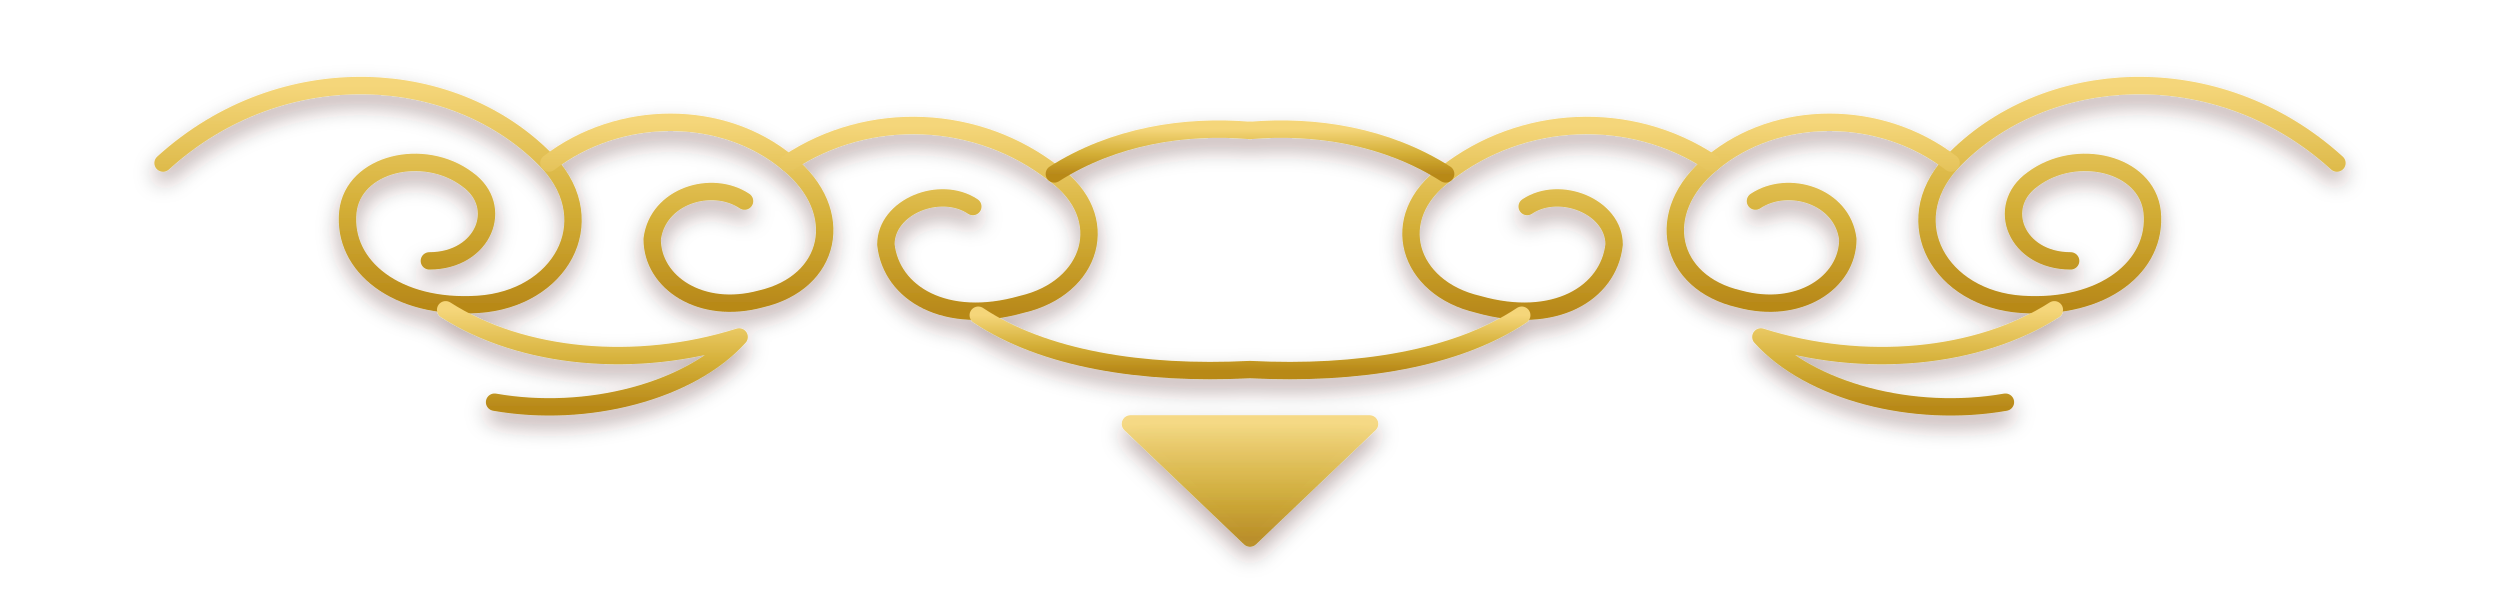
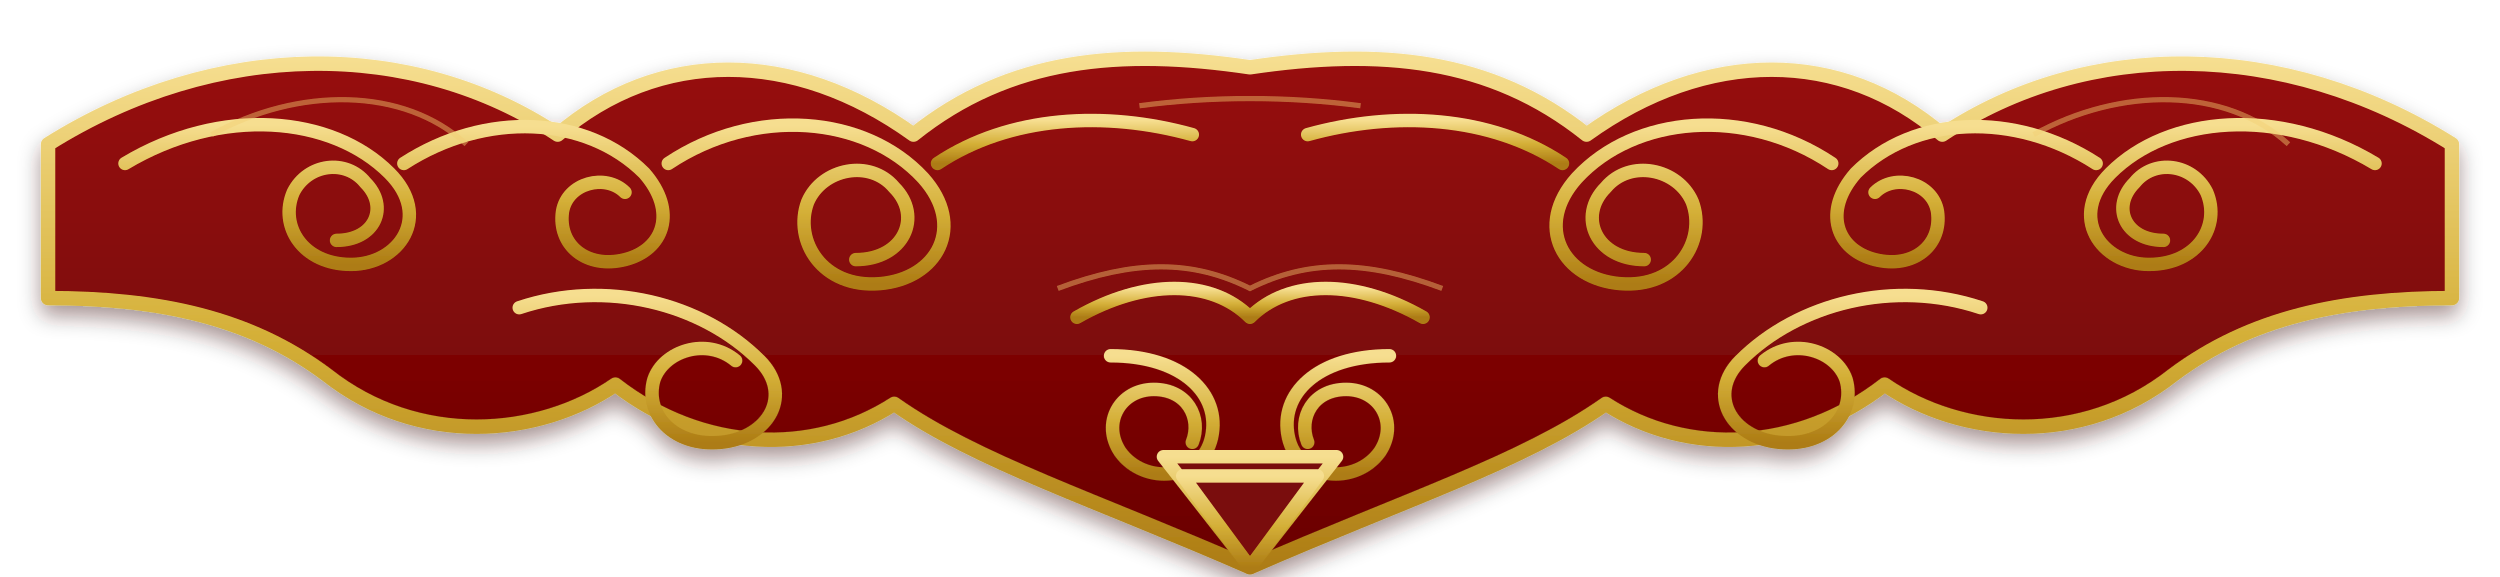
- <svg xmlns="http://www.w3.org/2000/svg" width="460" height="110" viewBox="0 0 460 110" fill="none">
+ <svg xmlns="http://www.w3.org/2000/svg" width="520" height="120" viewBox="0 0 520 120" fill="none">
  <defs>
-     <linearGradient id="gold" x1="0" y1="0" x2="0" y2="1">
-       <stop offset="0%" stop-color="#F5D67A" />
+     <linearGradient id="goldStroke" x1="0" y1="0" x2="0" y2="1">
+       <stop offset="0%" stop-color="#F6DE90" />
      <stop offset="55%" stop-color="#D4AF37" />
-       <stop offset="100%" stop-color="#B88919" />
+       <stop offset="100%" stop-color="#AD7C15" />
    </linearGradient>
-     <filter id="shadow" x="-20%" y="-40%" width="140%" height="180%">
-       <feDropShadow dx="0" dy="2" stdDeviation="2" flood-color="#3b1209" flood-opacity="0.35" />
+     <linearGradient id="redFill" x1="0" y1="0" x2="0" y2="1">
+       <stop offset="0%" stop-color="#970A0A" />
+       <stop offset="100%" stop-color="#6A0404" />
+     </linearGradient>
+     <filter id="shadow" x="-20%" y="-40%" width="140%" height="220%">
+       <feDropShadow dx="0" dy="2.2" stdDeviation="2.2" flood-color="#2a0d07" flood-opacity="0.42" />
    </filter>
  </defs>
-   <g filter="url(#shadow)" stroke="url(#gold)" stroke-width="3.2" stroke-linecap="round" stroke-linejoin="round">
-     <path d="M230 99 L208 78 L252 78 Z" fill="url(#gold)" opacity="0.9" />
-     <path d="M30 30 C52 10, 84 12, 101 30 C111 41, 103 55, 88 56 C73 57, 63 49, 64 39 C65 30, 78 27, 86 33 C93 38, 89 48, 79 48" />
-     <path d="M101 30 C114 20, 133 20, 145 30 C156 39, 153 52, 140 55 C129 58, 120 52, 120 44 C121 36, 131 33, 137 37" />
-     <path d="M145 30 C160 20, 180 21, 194 32 C205 40, 201 53, 188 56 C174 60, 164 54, 163 45 C163 38, 173 34, 179 38" />
-     <path d="M194 32 C205 25, 218 23, 230 24" />
-     <path d="M430 30 C408 10, 376 12, 359 30 C349 41, 357 55, 372 56 C387 57, 397 49, 396 39 C395 30, 382 27, 374 33 C367 38, 371 48, 381 48" />
-     <path d="M359 30 C346 20, 327 20, 315 30 C304 39, 307 52, 320 55 C331 58, 340 52, 340 44 C339 36, 329 33, 323 37" />
-     <path d="M315 30 C300 20, 280 21, 266 32 C255 40, 259 53, 272 56 C286 60, 296 54, 297 45 C297 38, 287 34, 281 38" />
-     <path d="M266 32 C255 25, 242 23, 230 24" />
-     <path d="M82 57 C96 66, 117 68, 136 62 C127 72, 108 77, 91 74" />
-     <path d="M378 57 C364 66, 343 68, 324 62 C333 72, 352 77, 369 74" />
-     <path d="M180 58 C192 66, 210 69, 230 68 C250 69, 268 66, 280 58" />
+   <g filter="url(#shadow)">
+     <path d="M10 30          C45 8, 86 8, 116 28          C137 10, 165 10, 190 28          C210 12, 233 10, 260 14          C287 10, 310 12, 330 28          C355 10, 383 10, 404 28          C434 8, 475 8, 510 30          L510 62          C487 62, 468 66, 452 78          C433 93, 408 91, 392 80          C374 94, 351 95, 334 84          C317 96, 292 104, 260 118          C228 104, 203 96, 186 84          C169 95, 146 94, 128 80          C112 91, 87 93, 68 78          C52 66, 33 62, 10 62 Z" fill="url(#redFill)" stroke="url(#goldStroke)" stroke-width="3" stroke-linejoin="round" />
+     <g fill="none" stroke="url(#goldStroke)" stroke-width="2.8" stroke-linecap="round" stroke-linejoin="round">
+       <path d="M26 34 C46 22, 69 24, 81 36 C90 45, 83 55, 73 55 C63 55, 58 47, 61 40 C64 34, 72 33, 76 38 C81 43, 78 50, 70 50" />
+       <path d="M84 34 C101 23, 122 24, 134 36 C141 44, 138 52, 130 54 C122 56, 116 51, 117 44 C118 38, 126 36, 130 40" />
+       <path d="M139 34 C157 22, 180 24, 192 37 C201 47, 195 58, 183 59 C171 60, 165 50, 168 42 C171 35, 181 33, 186 39 C192 45, 188 54, 178 54" />
+       <path d="M195 34 C210 24, 230 23, 248 28" />
+       <path d="M494 34 C474 22, 451 24, 439 36 C430 45, 437 55, 447 55 C457 55, 462 47, 459 40 C456 34, 448 33, 444 38 C439 43, 442 50, 450 50" />
+       <path d="M436 34 C419 23, 398 24, 386 36 C379 44, 382 52, 390 54 C398 56, 404 51, 403 44 C402 38, 394 36, 390 40" />
+       <path d="M381 34 C363 22, 340 24, 328 37 C319 47, 325 58, 337 59 C349 60, 355 50, 352 42 C349 35, 339 33, 334 39 C328 45, 332 54, 342 54" />
+       <path d="M325 34 C310 24, 290 23, 272 28" />
+     </g>
+     <g fill="none" stroke="url(#goldStroke)" stroke-width="2.8" stroke-linecap="round" stroke-linejoin="round">
+       <path d="M108 64 C126 58, 146 63, 158 75 C165 82, 160 91, 150 92 C140 93, 134 86, 136 79 C138 73, 147 70, 153 75" />
+       <path d="M412 64 C394 58, 374 63, 362 75 C355 82, 360 91, 370 92 C380 93, 386 86, 384 79 C382 73, 373 70, 367 75" />
+       <path d="M224 66 C238 58, 252 58, 260 66 C268 58, 282 58, 296 66" />
+       <path d="M231 74 C246 74, 254 82, 252 91 C250 100, 238 101, 233 94 C229 88, 233 81, 240 81 C247 81, 250 87, 248 92" />
+       <path d="M289 74 C274 74, 266 82, 268 91 C270 100, 282 101, 287 94 C291 88, 287 81, 280 81 C273 81, 270 87, 272 92" />
+       <path d="M260 118 L242 95 L278 95 Z" fill="#7A0909" />
+       <path d="M260 118 L246 99 L274 99 Z" />
+     </g>
+     <g opacity="0.45" fill="none" stroke="#F2CF73" stroke-width="1.1">
+       <path d="M44 28 C62 18, 84 18, 97 30" />
+       <path d="M423 28 C441 18, 463 18, 476 30" />
+       <path d="M237 22 C252 20, 268 20, 283 22" />
+       <path d="M220 60 C236 54, 248 54, 260 60 C272 54, 284 54, 300 60" />
+     </g>
  </g>
</svg>
